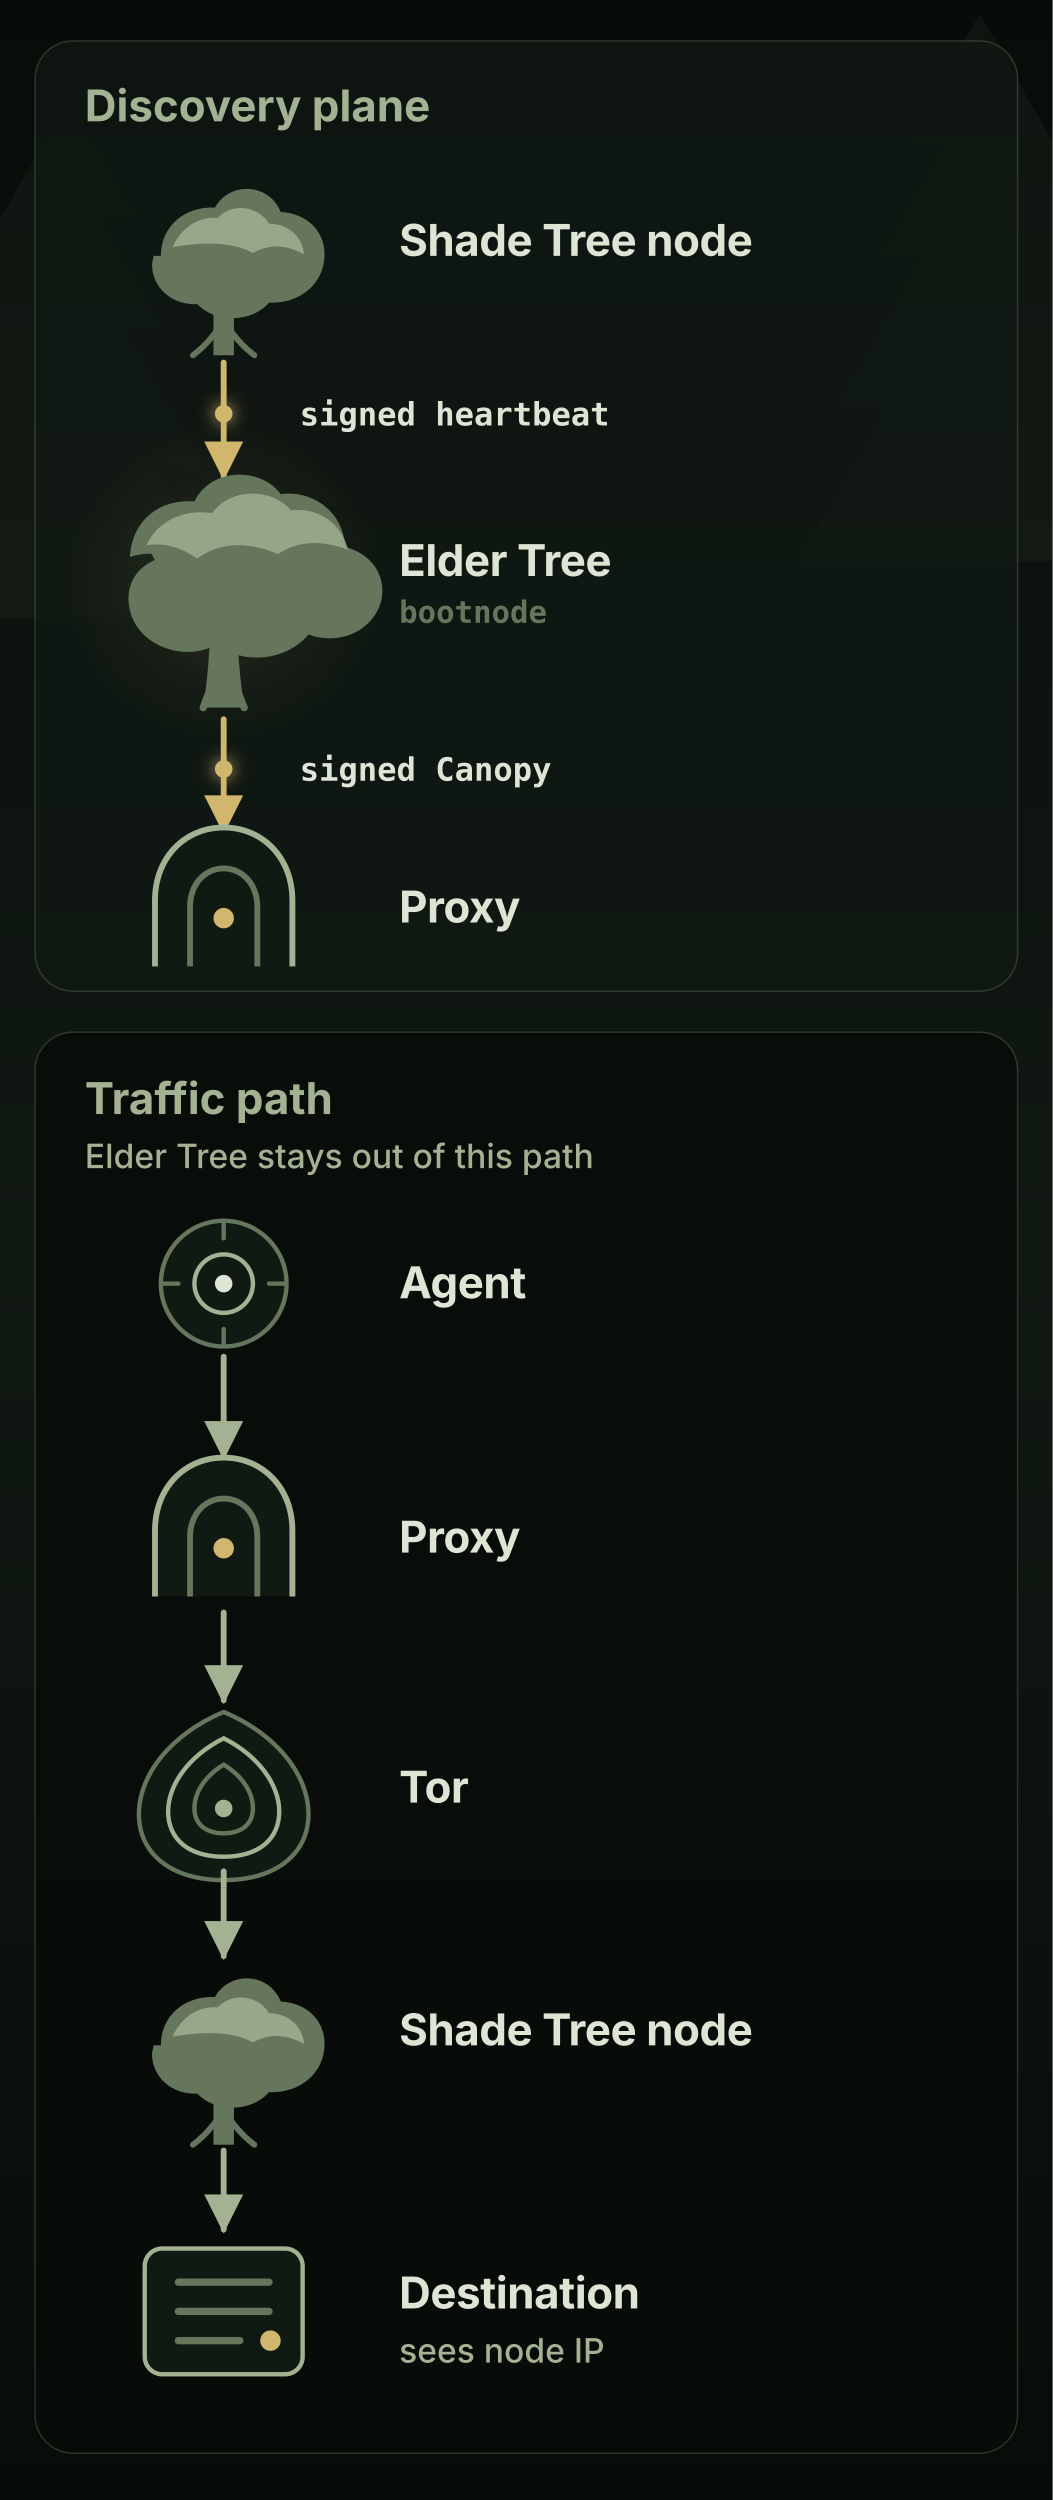
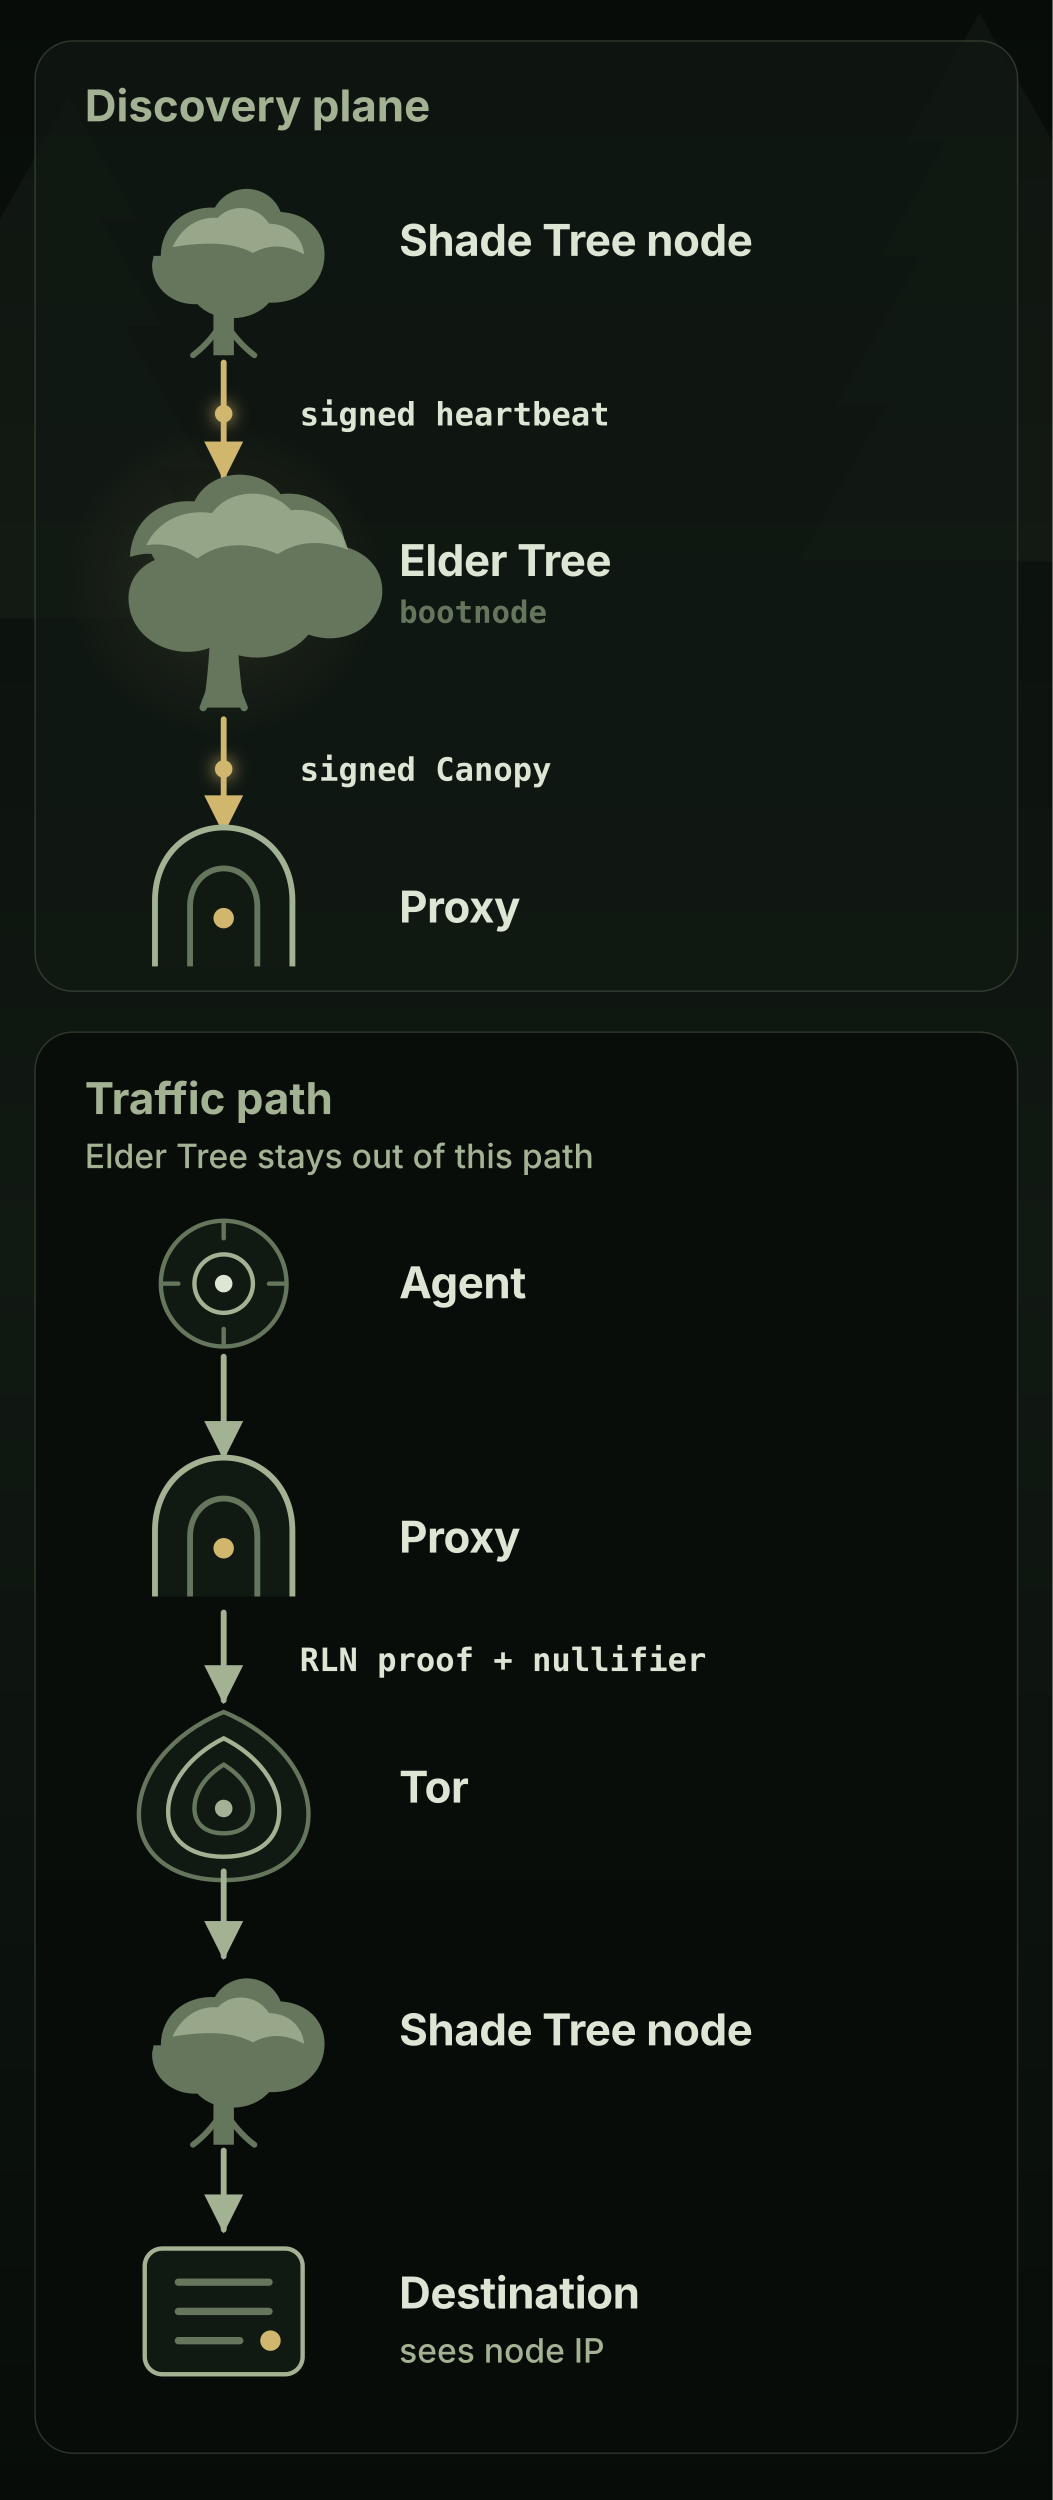
<svg xmlns="http://www.w3.org/2000/svg" width="720" height="1710" viewBox="0 0 720 1710" role="img" aria-labelledby="title desc">
  <defs>
    <linearGradient id="field" x1="0" y1="0" x2="0" y2="1">
      <stop offset="0" stop-color="#070c09" />
      <stop offset="0.5" stop-color="#111913" />
      <stop offset="1" stop-color="#070c09" />
    </linearGradient>
    <radialGradient id="elder-halo">
      <stop offset="0" stop-color="#d1b66e" stop-opacity="0.2" />
      <stop offset="0.58" stop-color="#d1b66e" stop-opacity="0.05" />
      <stop offset="1" stop-color="#d1b66e" stop-opacity="0" />
    </radialGradient>
    <filter id="soft-glow" x="-100%" y="-100%" width="300%" height="300%">
      <feGaussianBlur stdDeviation="6" result="blur" />
      <feMerge>
        <feMergeNode in="blur" />
        <feMergeNode in="SourceGraphic" />
      </feMerge>
    </filter>
    <marker id="arrow-moss" viewBox="0 0 12 12" refX="10" refY="6" markerWidth="8" markerHeight="8" orient="auto">
      <path d="M1 1l10 5-10 5z" fill="#a3b293" />
    </marker>
    <marker id="arrow-root" viewBox="0 0 12 12" refX="10" refY="6" markerWidth="8" markerHeight="8" orient="auto">
      <path d="M1 1l10 5-10 5z" fill="#d1b66e" />
    </marker>
    <style>
      .plane { fill: #a3b293; font-family: ui-sans-serif, system-ui, -apple-system, BlinkMacSystemFont, "Segoe UI", sans-serif; font-size: 30px; font-weight: 650; }
      .label { fill: #dde5d5; font-family: ui-sans-serif, system-ui, -apple-system, BlinkMacSystemFont, "Segoe UI", sans-serif; font-size: 30px; font-weight: 650; letter-spacing: -0.01em; }
      .note { fill: #a3b293; font-family: ui-sans-serif, system-ui, -apple-system, BlinkMacSystemFont, "Segoe UI", sans-serif; font-size: 23px; font-weight: 500; }
      .route { fill: #dde5d5; font-family: ui-monospace, SFMono-Regular, Menlo, Monaco, Consolas, monospace; font-size: 22px; font-weight: 560; }
      .tiny { fill: #65765d; font-family: ui-monospace, SFMono-Regular, Menlo, Monaco, Consolas, monospace; font-size: 21px; font-weight: 560; }
    </style>
    <g id="tree-shade">
      <path d="M-7 14h14v59H-7z" fill="#65765d" />
      <path d="M-6 38l-24-22M6 40l26-24M0 31V2" fill="none" stroke="#65765d" stroke-width="7" stroke-linecap="round" />
      <path d="M-43 5c0-20 16-34 37-33 10-18 37-17 45 3 18 1 30 13 30 29 0 20-17 34-38 33-12 14-37 14-49 1-17 1-31-11-31-27 0-2 1-4 1-6z" fill="#65765d" />
      <path d="M-35-1c6-13 17-21 31-20 9-10 27-9 35 4 13 0 23 9 24 21-13-7-24-7-35-1-13-7-31-8-55-4z" fill="#a3b293" opacity="0.82" />
      <path d="M-21 73c8-6 15-14 21-24 6 10 13 18 21 24" fill="none" stroke="#65765d" stroke-width="4" stroke-linecap="round" />
    </g>
    <g id="tree-elder">
      <path d="M-10 6c2 27 0 54-4 81h28c-4-28-6-55-4-81z" fill="#65765d" />
      <path d="M-6 35l-34-30M6 36L44-3M0 22L-2-18" fill="none" stroke="#65765d" stroke-width="9" stroke-linecap="round" />
      <path d="M-64-18c2-23 20-38 44-36 11-23 45-24 59-5 23-3 43 13 44 36 18 5 28 19 25 36-5 21-28 32-50 24-15 18-44 21-63 7-22 12-53 1-59-23-4-16 3-29 17-35-10-14-1-32 17-35 9-2 16 0 23 5-13 6-24 14-32 28-8-3-16-3-25 0z" fill="#65765d" />
      <path d="M-53-24c8-17 26-25 45-22 12-17 40-18 54-2 20-2 35 10 39 27-19-7-34-6-48 3-21-9-40-8-55 3-12-8-23-11-35-9z" fill="#a3b293" opacity="0.78" />
      <path d="M-14 87c5-14 10-24 14-33 5 10 9 20 14 33" fill="none" stroke="#65765d" stroke-width="5" stroke-linecap="round" />
    </g>
    <g id="proxy-icon">
      <path d="M-47 40V-5c0-30 21-50 47-50S47-35 47-5v45" fill="#111913" stroke="#a3b293" stroke-width="4" />
      <path d="M-23 40V-1c0-15 10-26 23-26S23-16 23-1v41" fill="none" stroke="#65765d" stroke-width="4" />
      <circle cy="7" r="7" fill="#d1b66e" />
    </g>
    <g id="agent-icon">
      <circle r="43" fill="#111913" stroke="#65765d" stroke-width="3" />
      <circle r="20" fill="none" stroke="#a3b293" stroke-width="3" />
      <circle r="6" fill="#dde5d5" />
      <path d="M0-31v-10M0 31v10M-31 0h-10M31 0h10" stroke="#65765d" stroke-width="3" stroke-linecap="round" />
    </g>
    <g id="tor-icon">
      <path d="M0-52c36 15 58 43 58 70 0 26-21 45-58 45s-58-19-58-45c0-27 22-55 58-70z" fill="#111913" stroke="#65765d" stroke-width="3" />
      <path d="M0-34c24 12 38 32 38 50 0 19-14 31-38 31s-38-12-38-31c0-18 14-38 38-50z" fill="none" stroke="#a3b293" stroke-width="3" />
      <path d="M0-16c13 8 20 19 20 30 0 10-7 17-20 17s-20-7-20-17c0-11 7-22 20-30z" fill="none" stroke="#65765d" stroke-width="3" />
      <circle cy="14" r="6" fill="#a3b293" />
    </g>
    <g id="destination-icon">
      <rect x="-54" y="-43" width="108" height="86" rx="12" fill="#111913" stroke="#a3b293" stroke-width="3" />
      <path d="M-31-20h62M-31 0h62M-31 20h42" stroke="#65765d" stroke-width="5" stroke-linecap="round" />
      <circle cx="32" cy="20" r="7" fill="#d1b66e" />
    </g>
  </defs>
  <rect width="720" height="1710" fill="url(#field)" />
  <g fill="#65765d" opacity="0.08" aria-hidden="true">
    <path d="M0 1710V150l47-83 47 83H69l42 73H85l55 97h-33l59 103H0z" />
    <path d="M720 1710V97l-50-88-50 88h27l-45 78h28l-58 102h35l-61 107h174z" />
  </g>
  <rect x="24" y="28" width="672" height="650" rx="26" fill="#111913" fill-opacity="0.75" stroke="#65765d" stroke-opacity="0.38" />
  <rect x="24" y="706" width="672" height="972" rx="26" fill="#070c09" fill-opacity="0.86" stroke="#65765d" stroke-opacity="0.38" />
  <text class="plane" x="58" y="83">Discovery plane</text>
  <g transform="translate(153 170)">
    <use href="#tree-shade" />
  </g>
  <text class="label" x="273" y="175">Shade Tree node</text>
  <path d="M153 248v78" fill="none" stroke="#d1b66e" stroke-width="4" stroke-linecap="round" marker-end="url(#arrow-root)" />
  <circle cx="153" cy="283" r="6" fill="#d1b66e" filter="url(#soft-glow)" />
  <text class="route" x="205" y="291">signed heartbeat</text>
  <circle cx="153" cy="397" r="108" fill="url(#elder-halo)" />
  <g transform="translate(153 397)">
    <use href="#tree-elder" />
  </g>
  <text class="label" x="273" y="394">Elder Tree</text>
  <text class="tiny" x="273" y="426">bootnode</text>
  <path d="M153 492v76" fill="none" stroke="#d1b66e" stroke-width="4" stroke-linecap="round" marker-end="url(#arrow-root)" />
  <circle cx="153" cy="526" r="6" fill="#d1b66e" filter="url(#soft-glow)" />
  <text class="route" x="205" y="534">signed Canopy</text>
  <g transform="translate(153 621)">
    <use href="#proxy-icon" />
  </g>
  <text class="label" x="273" y="631">Proxy</text>
  <text class="plane" x="58" y="762">Traffic path</text>
  <text class="note" x="58" y="799">Elder Tree stays out of this path</text>
  <g transform="translate(153 878)">
    <use href="#agent-icon" />
  </g>
  <text class="label" x="273" y="888">Agent</text>
  <path d="M153 928v68" fill="none" stroke="#a3b293" stroke-width="4" stroke-linecap="round" marker-end="url(#arrow-moss)" />
  <g transform="translate(153 1052)">
    <use href="#proxy-icon" />
  </g>
  <text class="label" x="273" y="1062">Proxy</text>
  <path d="M153 1103v60" fill="none" stroke="#a3b293" stroke-width="4" stroke-linecap="round" marker-end="url(#arrow-moss)" />
+   <text class="route" x="205" y="1143">RLN proof + nullifier</text>
  <g transform="translate(153 1223)">
    <use href="#tor-icon" />
  </g>
  <text class="label" x="273" y="1233">Tor</text>
  <path d="M153 1280v58" fill="none" stroke="#a3b293" stroke-width="4" stroke-linecap="round" marker-end="url(#arrow-moss)" />
  <g transform="translate(153 1394)">
    <use href="#tree-shade" />
  </g>
  <text class="label" x="273" y="1399">Shade Tree node</text>
  <path d="M153 1471v54" fill="none" stroke="#a3b293" stroke-width="4" stroke-linecap="round" marker-end="url(#arrow-moss)" />
  <g transform="translate(153 1581)">
    <use href="#destination-icon" />
  </g>
  <text class="label" x="273" y="1579">Destination</text>
  <text class="note" x="273" y="1616">sees node IP</text>
</svg>
